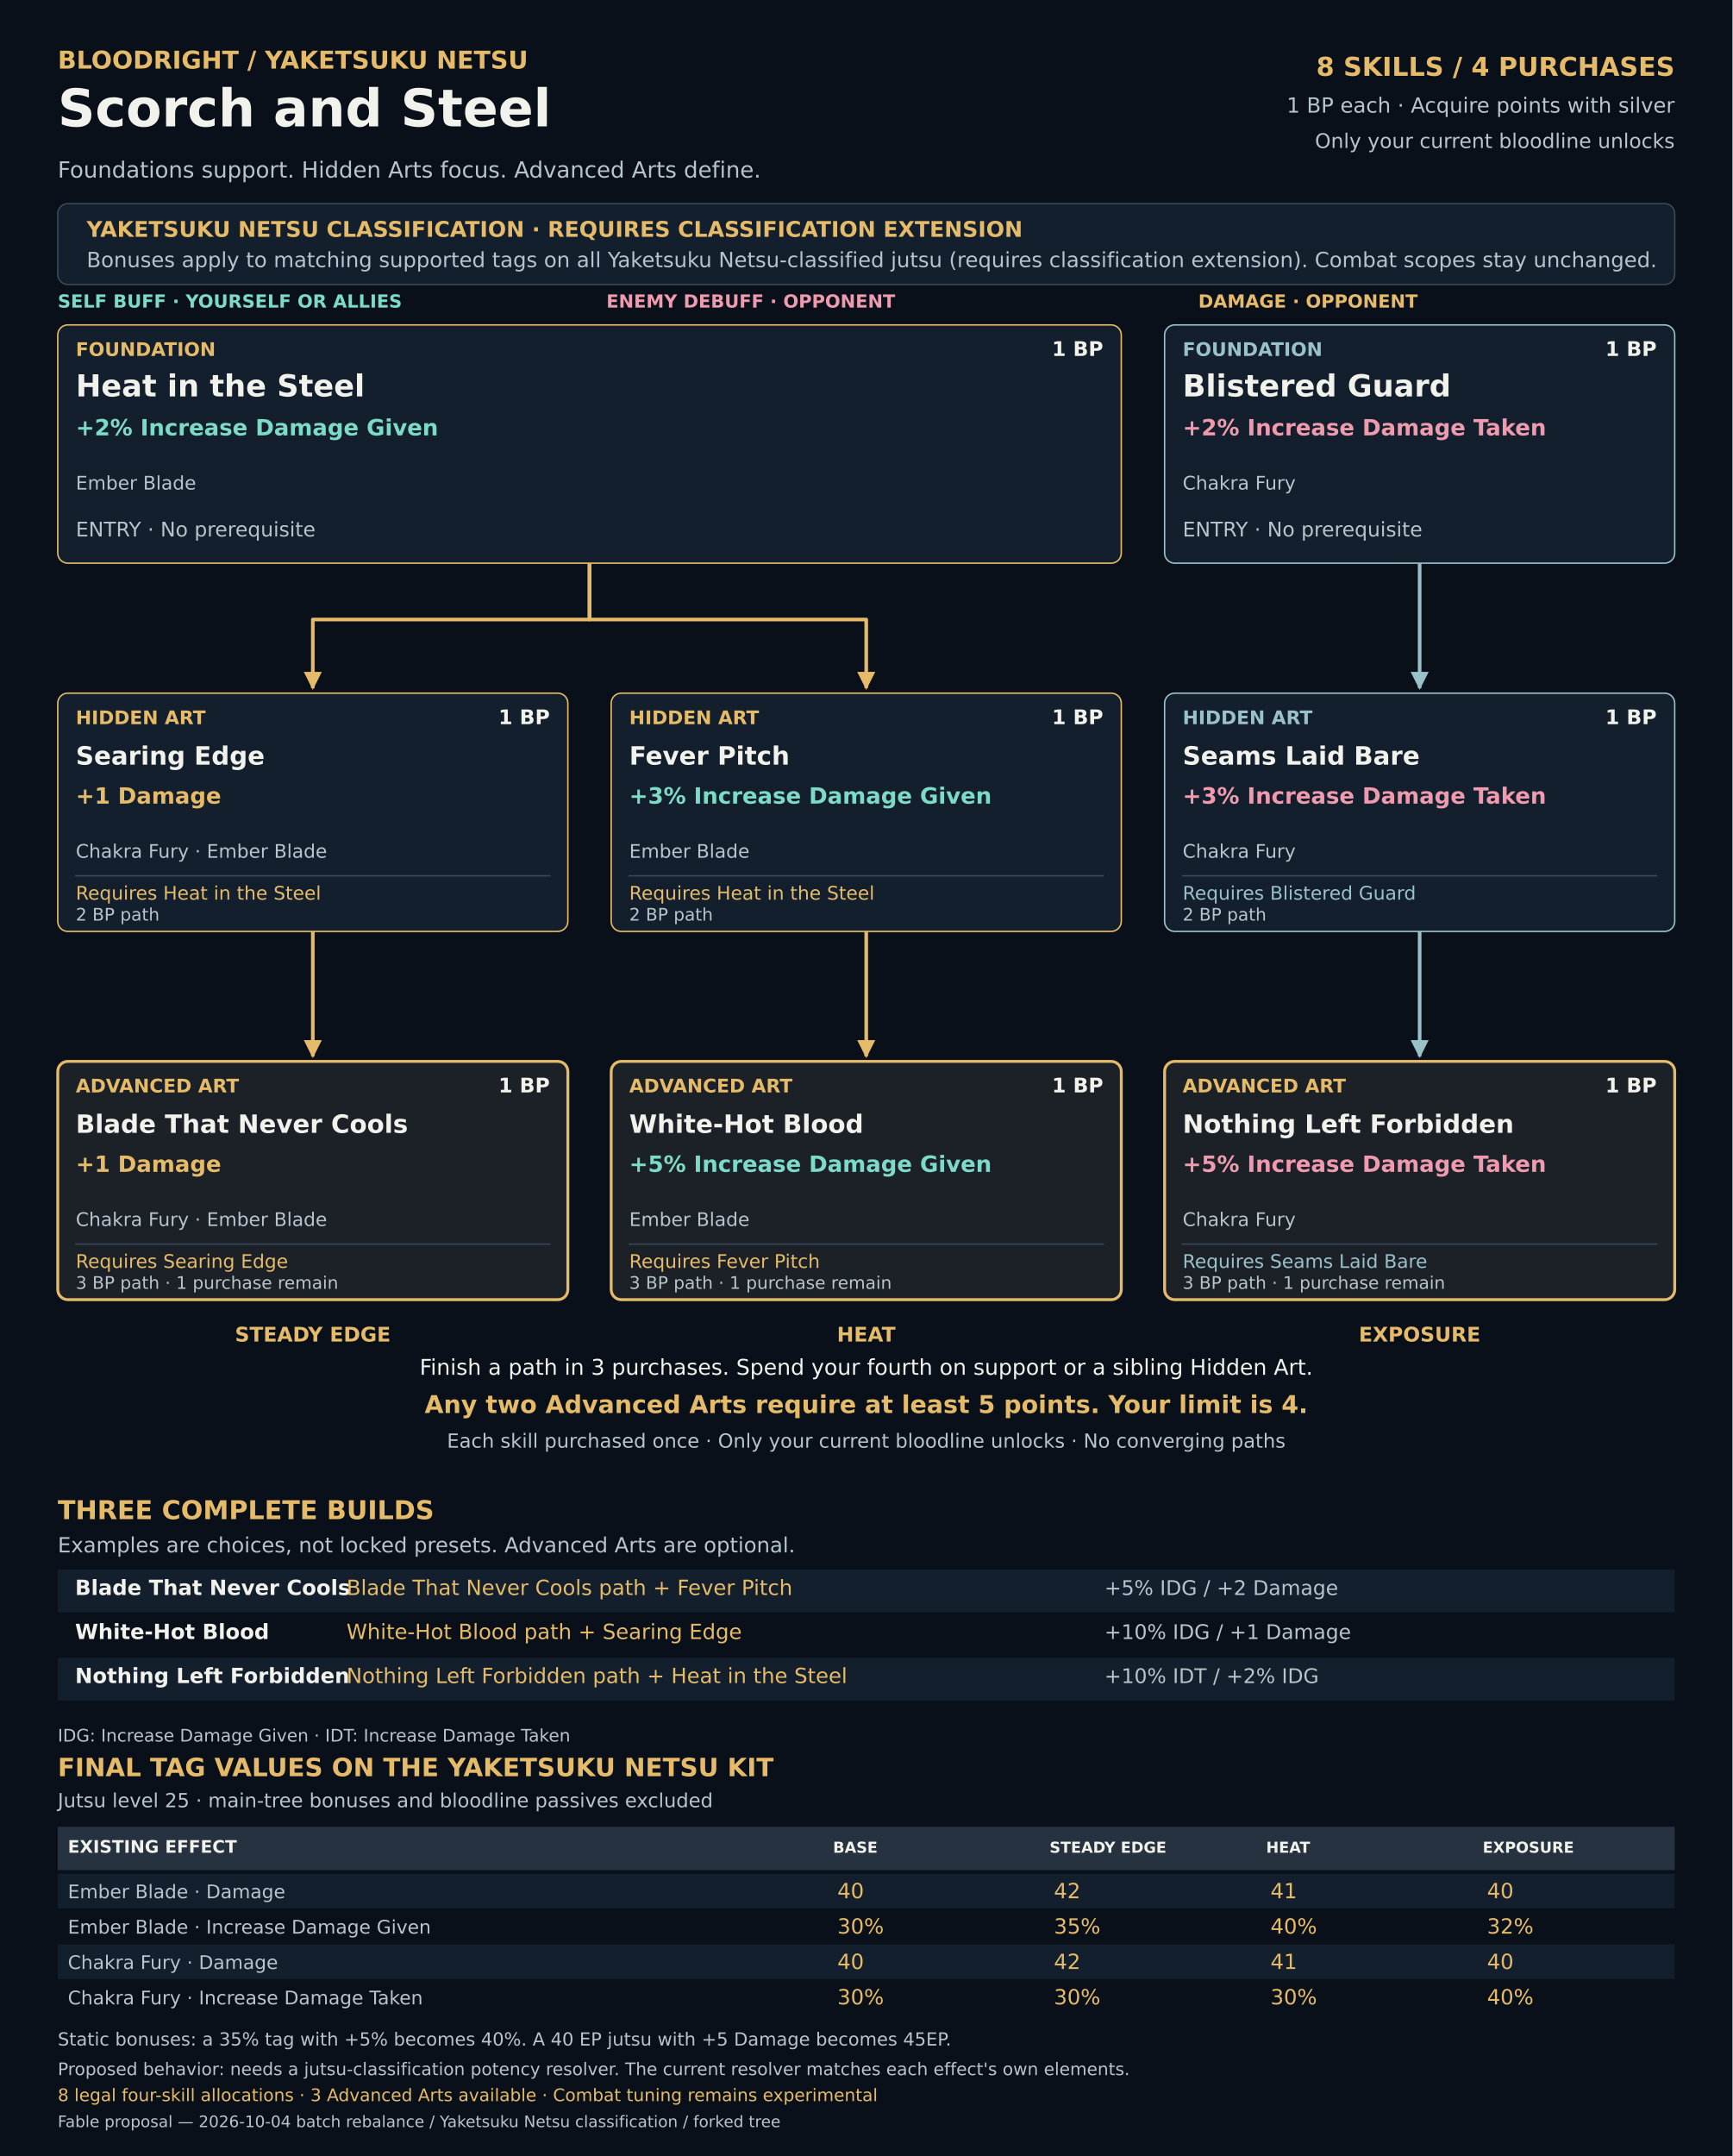
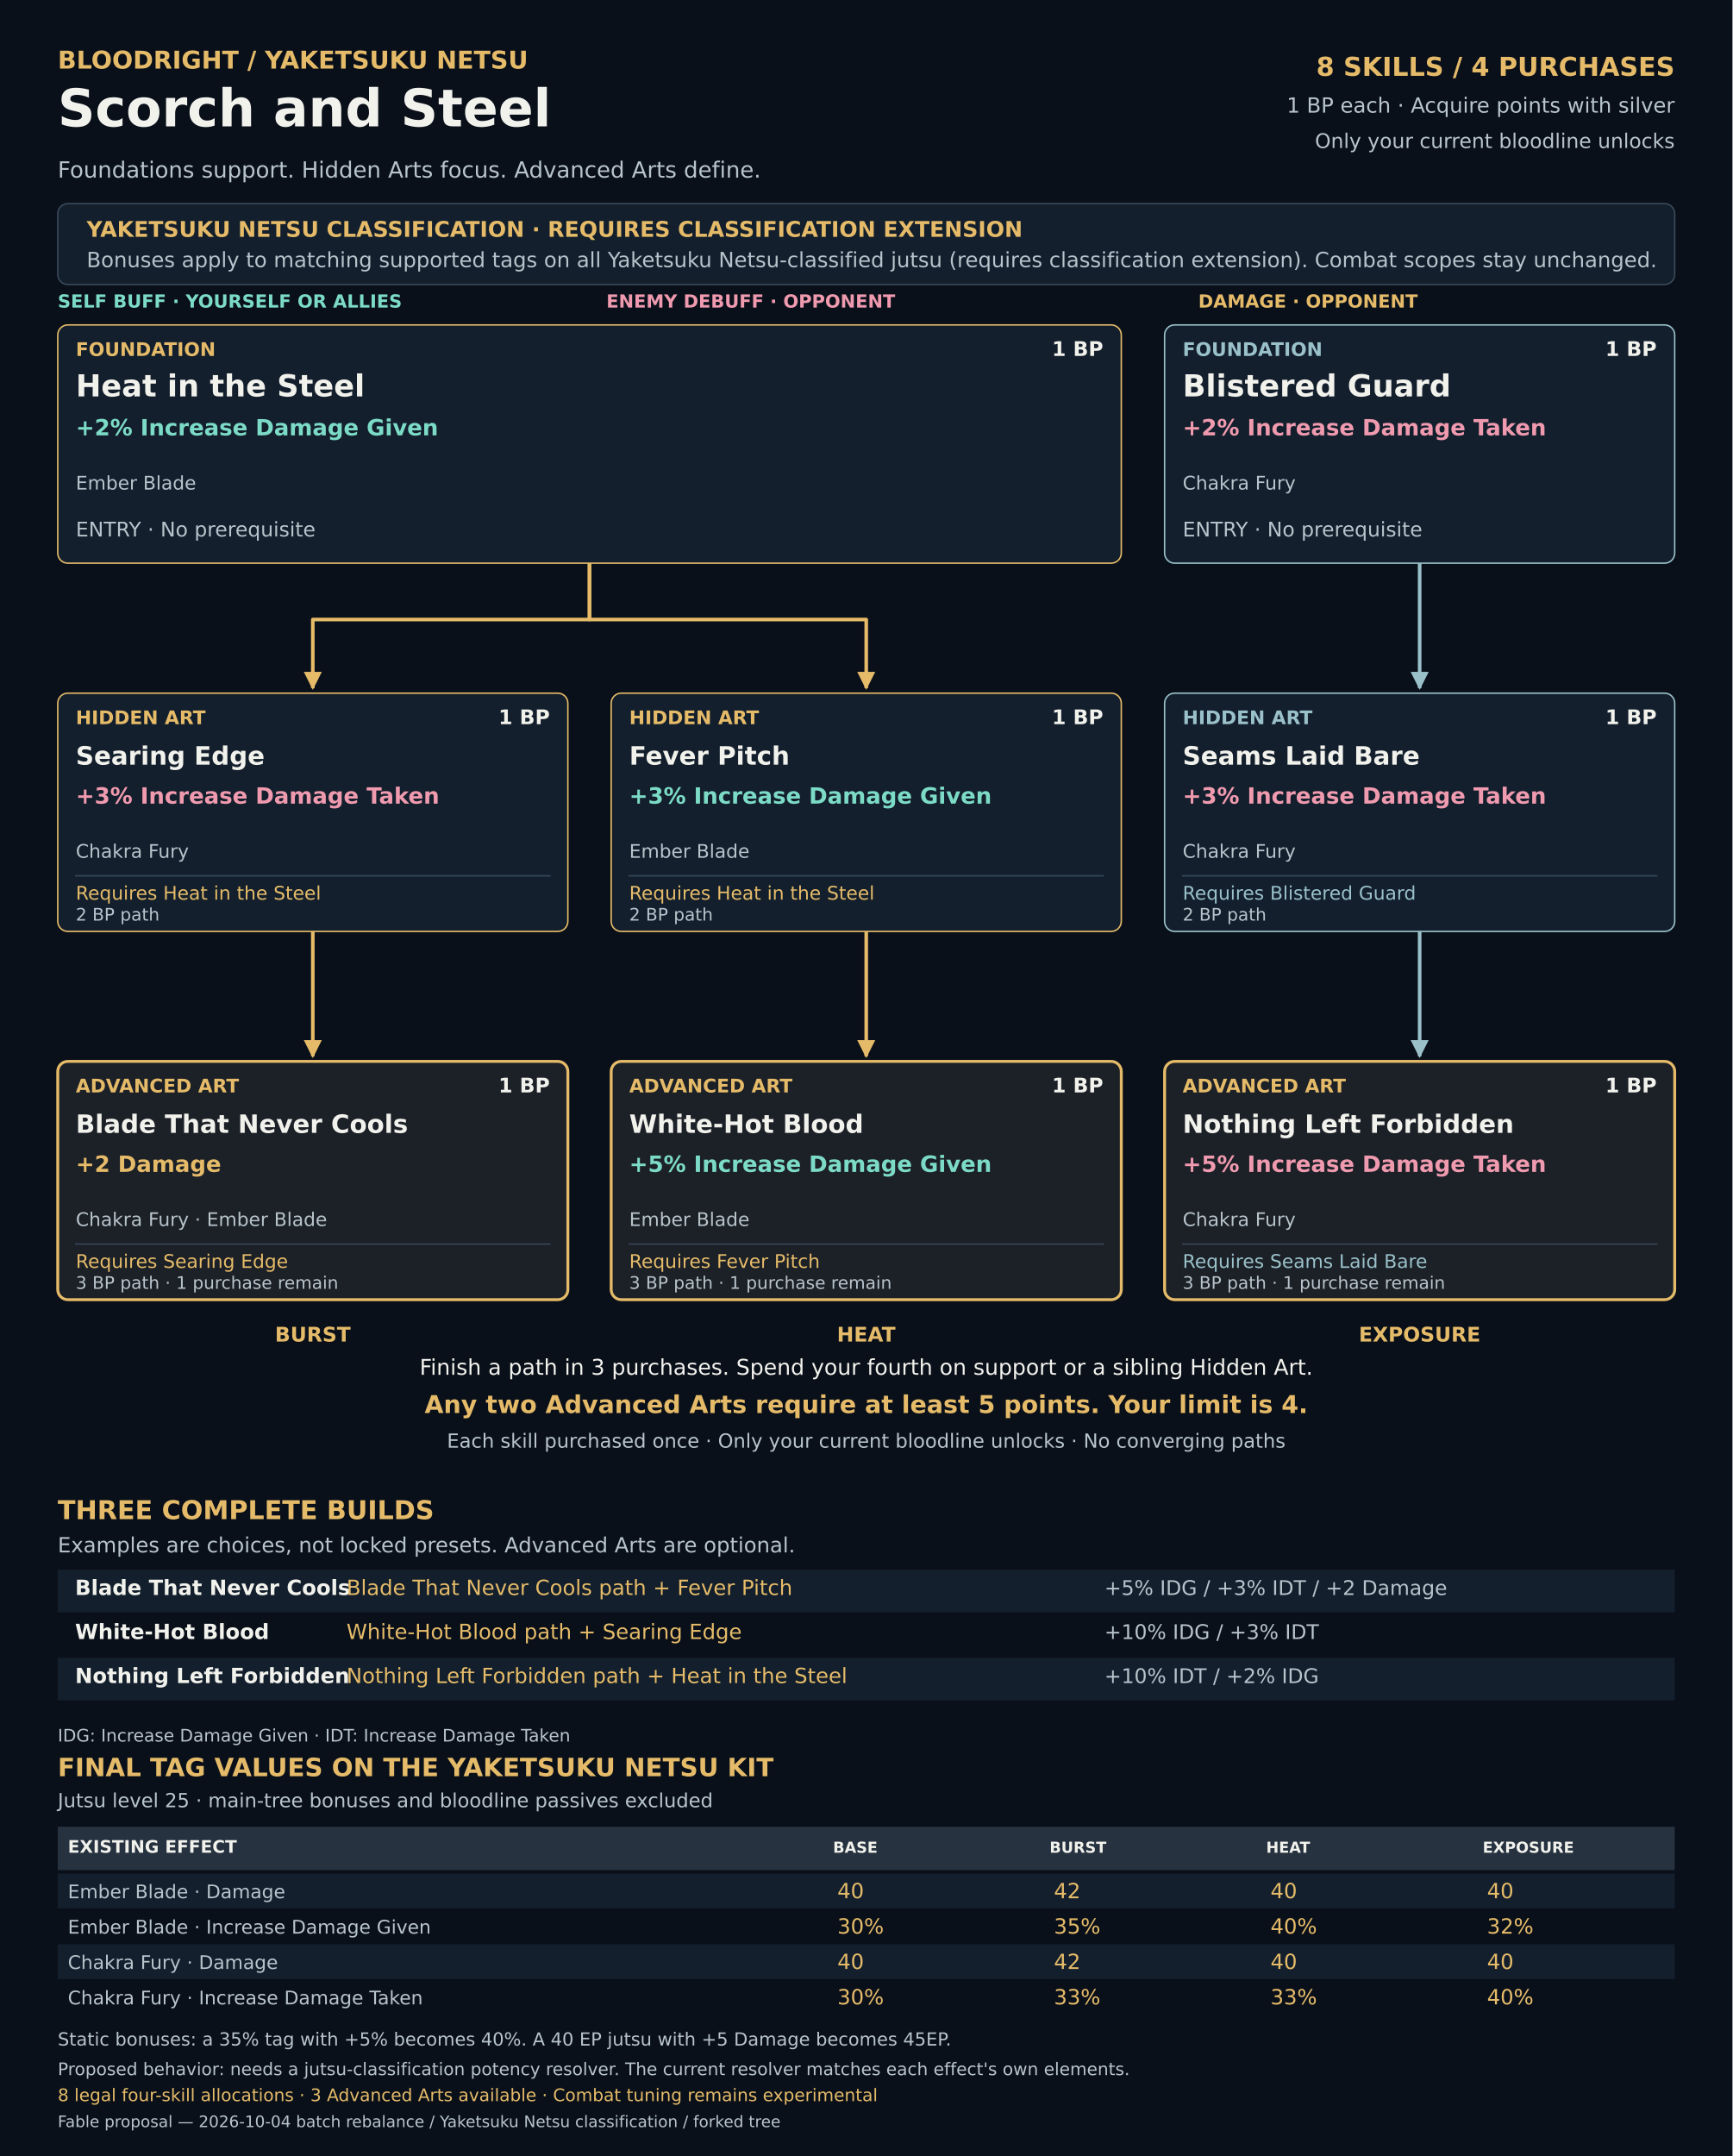
<svg xmlns="http://www.w3.org/2000/svg" width="2400" height="2986" viewBox="0 0 2400 2986" role="img" aria-labelledby="title desc">
  <defs>
    <marker id="arrow-0" viewBox="0 0 10 10" refX="9" refY="5" markerWidth="5" markerHeight="5" orient="auto">
      <path d="M0 0L10 5L0 10Z" fill="#e5bb69" />
    </marker>
    <marker id="arrow-1" viewBox="0 0 10 10" refX="9" refY="5" markerWidth="5" markerHeight="5" orient="auto">
      <path d="M0 0L10 5L0 10Z" fill="#9ac1ca" />
    </marker>
    <marker id="arrow-2" viewBox="0 0 10 10" refX="9" refY="5" markerWidth="5" markerHeight="5" orient="auto">
      <path d="M0 0L10 5L0 10Z" fill="#b8d98d" />
    </marker>
    <marker id="arrow-3" viewBox="0 0 10 10" refX="9" refY="5" markerWidth="5" markerHeight="5" orient="auto">
      <path d="M0 0L10 5L0 10Z" fill="#d9a6e0" />
    </marker>
  </defs>
  <g font-family="DejaVu Sans, sans-serif">
    <rect x="0" y="0" width="2400" height="2986" rx="0" fill="#0a101a" />
    <text x="80" y="95" font-size="34" font-weight="700" fill="#e5bb69" text-anchor="start">BLOODRIGHT / YAKETSUKU NETSU</text>
    <text x="80" y="175" font-size="72" font-weight="700" fill="#f2f2ed" text-anchor="start">Scorch and Steel</text>
    <text x="80" y="246" font-size="31" font-weight="400" fill="#b8c4cc" text-anchor="start">Foundations support. Hidden Arts focus. Advanced Arts define.</text>
    <text x="2320" y="105" font-size="36" font-weight="700" fill="#e5bb69" text-anchor="end">8 SKILLS  /  4 PURCHASES</text>
    <text x="2320" y="156" font-size="29" font-weight="400" fill="#b8c4cc" text-anchor="end">1 BP each · Acquire points with silver</text>
    <text x="2320" y="205" font-size="28" font-weight="400" fill="#b8c4cc" text-anchor="end">Only your current bloodline unlocks</text>
    <rect x="80" y="282" width="2240" height="112" rx="14" fill="#131f2c" stroke="#394858" stroke-width="2" />
    <text x="120" y="328" font-size="30" font-weight="700" fill="#e5bb69" text-anchor="start">YAKETSUKU NETSU CLASSIFICATION · REQUIRES CLASSIFICATION EXTENSION</text>
    <text x="120" y="370" font-size="29" font-weight="400" fill="#b8c4cc" text-anchor="start">Bonuses apply to matching supported tags on all Yaketsuku Netsu-classified jutsu (requires classification extension). Combat scopes stay unchanged.</text>
    <text x="80" y="426" font-size="25" font-weight="700" fill="#7cdbc7" text-anchor="start">SELF BUFF · YOURSELF OR ALLIES</text>
    <text x="840" y="426" font-size="25" font-weight="700" fill="#f09aaf" text-anchor="start">ENEMY DEBUFF · OPPONENT</text>
    <text x="1660" y="426" font-size="25" font-weight="700" fill="#e5bb69" text-anchor="start">DAMAGE · OPPONENT</text>
    <path id="edge-02-03" data-from="02" data-to="03" d="M433.333 1290 V1463" fill="none" stroke="#e5bb69" stroke-width="5" stroke-linejoin="round" marker-end="url(#arrow-0)" />
    <path id="edge-04-05" data-from="04" data-to="05" d="M1200 1290 V1463" fill="none" stroke="#e5bb69" stroke-width="5" stroke-linejoin="round" marker-end="url(#arrow-0)" />
    <path id="edge-01-02" data-from="01" data-to="02" d="M816.667 780 V858 H433.333 V953" fill="none" stroke="#e5bb69" stroke-width="5" stroke-linejoin="round" marker-end="url(#arrow-0)" />
    <path id="edge-01-04" data-from="01" data-to="04" d="M816.667 780 V858 H1200 V953" fill="none" stroke="#e5bb69" stroke-width="5" stroke-linejoin="round" marker-end="url(#arrow-0)" />
    <path id="edge-07-08" data-from="07" data-to="08" d="M1966.67 1290 V1463" fill="none" stroke="#9ac1ca" stroke-width="5" stroke-linejoin="round" marker-end="url(#arrow-1)" />
    <path id="edge-06-07" data-from="06" data-to="07" d="M1966.67 780 V953" fill="none" stroke="#9ac1ca" stroke-width="5" stroke-linejoin="round" marker-end="url(#arrow-1)" />
    <g id="node-01" data-cost="1" data-prerequisites="" data-potency-classification="Yaketsuku Netsu">
      <rect x="80" y="450" width="1473.33" height="330" rx="14" fill="#131f2c" stroke="#e5bb69" stroke-width="2" />
      <text x="105.0" y="493" font-size="26" font-weight="700" fill="#e5bb69" text-anchor="start">FOUNDATION</text>
      <text x="1528.333" y="493" font-size="28" font-weight="700" fill="#f2f2ed" text-anchor="end">1 BP</text>
      <text x="105.0" y="549" font-size="42" font-weight="700" fill="#f2f2ed" text-anchor="start">Heat in the Steel</text>
      <text x="105.0" y="603" font-size="31" font-weight="700" fill="#7cdbc7" text-anchor="start">+2% Increase Damage Given</text>
      <text x="105.0" y="678" font-size="26" font-weight="400" fill="#b8c4cc" text-anchor="start">Ember Blade</text>
      <text x="105.0" y="743" font-size="28" font-weight="400" fill="#b8c4cc" text-anchor="start">ENTRY · No prerequisite</text>
    </g>
    <g id="node-06" data-cost="1" data-prerequisites="" data-potency-classification="Yaketsuku Netsu">
      <rect x="1613.33" y="450" width="706.667" height="330" rx="14" fill="#131f2c" stroke="#9ac1ca" stroke-width="2" />
      <text x="1638.333" y="493" font-size="26" font-weight="700" fill="#9ac1ca" text-anchor="start">FOUNDATION</text>
      <text x="2295.0" y="493" font-size="28" font-weight="700" fill="#f2f2ed" text-anchor="end">1 BP</text>
      <text x="1638.333" y="549" font-size="42" font-weight="700" fill="#f2f2ed" text-anchor="start">Blistered Guard</text>
      <text x="1638.333" y="603" font-size="31" font-weight="700" fill="#f09aaf" text-anchor="start">+2% Increase Damage Taken</text>
      <text x="1638.333" y="678" font-size="26" font-weight="400" fill="#b8c4cc" text-anchor="start">Chakra Fury</text>
      <text x="1638.333" y="743" font-size="28" font-weight="400" fill="#b8c4cc" text-anchor="start">ENTRY · No prerequisite</text>
    </g>
    <g id="node-02" data-cost="1" data-prerequisites="01" data-potency-classification="Yaketsuku Netsu">
      <rect x="80" y="960" width="706.667" height="330" rx="14" fill="#131f2c" stroke="#e5bb69" stroke-width="2" />
      <text x="105.0" y="1003" font-size="26" font-weight="700" fill="#e5bb69" text-anchor="start">HIDDEN ART</text>
      <text x="761.667" y="1003" font-size="28" font-weight="700" fill="#f2f2ed" text-anchor="end">1 BP</text>
      <text x="105.0" y="1059" font-size="35" font-weight="700" fill="#f2f2ed" text-anchor="start">Searing Edge</text>
-       <text x="105.0" y="1113" font-size="31" font-weight="700" fill="#e5bb69" text-anchor="start">+1 Damage</text>
-       <text x="105.0" y="1188" font-size="26" font-weight="400" fill="#b8c4cc" text-anchor="start">Chakra Fury · Ember Blade</text>
+       <text x="105.0" y="1113" font-size="31" font-weight="700" fill="#f09aaf" text-anchor="start">+3% Increase Damage Taken</text>
+       <text x="105.0" y="1188" font-size="26" font-weight="400" fill="#b8c4cc" text-anchor="start">Chakra Fury</text>
      <path d="M104 1213 L762.667 1213" fill="none" stroke="#394858" stroke-width="2" />
      <text x="105.0" y="1246" font-size="26" font-weight="400" fill="#e5bb69" text-anchor="start">Requires Heat in the Steel</text>
      <text x="105.0" y="1275" font-size="24" font-weight="400" fill="#b8c4cc" text-anchor="start">2 BP path</text>
    </g>
    <g id="node-04" data-cost="1" data-prerequisites="01" data-potency-classification="Yaketsuku Netsu">
      <rect x="846.667" y="960" width="706.667" height="330" rx="14" fill="#131f2c" stroke="#e5bb69" stroke-width="2" />
      <text x="871.667" y="1003" font-size="26" font-weight="700" fill="#e5bb69" text-anchor="start">HIDDEN ART</text>
      <text x="1528.333" y="1003" font-size="28" font-weight="700" fill="#f2f2ed" text-anchor="end">1 BP</text>
      <text x="871.667" y="1059" font-size="35" font-weight="700" fill="#f2f2ed" text-anchor="start">Fever Pitch</text>
      <text x="871.667" y="1113" font-size="31" font-weight="700" fill="#7cdbc7" text-anchor="start">+3% Increase Damage Given</text>
      <text x="871.667" y="1188" font-size="26" font-weight="400" fill="#b8c4cc" text-anchor="start">Ember Blade</text>
      <path d="M870.667 1213 L1529.33 1213" fill="none" stroke="#394858" stroke-width="2" />
      <text x="871.667" y="1246" font-size="26" font-weight="400" fill="#e5bb69" text-anchor="start">Requires Heat in the Steel</text>
      <text x="871.667" y="1275" font-size="24" font-weight="400" fill="#b8c4cc" text-anchor="start">2 BP path</text>
    </g>
    <g id="node-07" data-cost="1" data-prerequisites="06" data-potency-classification="Yaketsuku Netsu">
      <rect x="1613.33" y="960" width="706.667" height="330" rx="14" fill="#131f2c" stroke="#9ac1ca" stroke-width="2" />
      <text x="1638.333" y="1003" font-size="26" font-weight="700" fill="#9ac1ca" text-anchor="start">HIDDEN ART</text>
      <text x="2295.0" y="1003" font-size="28" font-weight="700" fill="#f2f2ed" text-anchor="end">1 BP</text>
      <text x="1638.333" y="1059" font-size="35" font-weight="700" fill="#f2f2ed" text-anchor="start">Seams Laid Bare</text>
      <text x="1638.333" y="1113" font-size="31" font-weight="700" fill="#f09aaf" text-anchor="start">+3% Increase Damage Taken</text>
      <text x="1638.333" y="1188" font-size="26" font-weight="400" fill="#b8c4cc" text-anchor="start">Chakra Fury</text>
      <path d="M1637.33 1213 L2296 1213" fill="none" stroke="#394858" stroke-width="2" />
      <text x="1638.333" y="1246" font-size="26" font-weight="400" fill="#9ac1ca" text-anchor="start">Requires Blistered Guard</text>
      <text x="1638.333" y="1275" font-size="24" font-weight="400" fill="#b8c4cc" text-anchor="start">2 BP path</text>
    </g>
    <g id="node-03" data-cost="1" data-prerequisites="02" data-potency-classification="Yaketsuku Netsu">
      <rect x="80" y="1470" width="706.667" height="330" rx="14" fill="#1c2027" stroke="#e5bb69" stroke-width="4" />
      <text x="105.0" y="1513" font-size="26" font-weight="700" fill="#e5bb69" text-anchor="start">ADVANCED ART</text>
      <text x="761.667" y="1513" font-size="28" font-weight="700" fill="#f2f2ed" text-anchor="end">1 BP</text>
      <text x="105.0" y="1569" font-size="35" font-weight="700" fill="#f2f2ed" text-anchor="start">Blade That Never Cools</text>
-       <text x="105.0" y="1623" font-size="31" font-weight="700" fill="#e5bb69" text-anchor="start">+1 Damage</text>
+       <text x="105.0" y="1623" font-size="31" font-weight="700" fill="#e5bb69" text-anchor="start">+2 Damage</text>
      <text x="105.0" y="1698" font-size="26" font-weight="400" fill="#b8c4cc" text-anchor="start">Chakra Fury · Ember Blade</text>
      <path d="M104 1723 L762.667 1723" fill="none" stroke="#394858" stroke-width="2" />
      <text x="105.0" y="1756" font-size="26" font-weight="400" fill="#e5bb69" text-anchor="start">Requires Searing Edge</text>
      <text x="105.0" y="1785" font-size="24" font-weight="400" fill="#b8c4cc" text-anchor="start">3 BP path · 1 purchase remain</text>
    </g>
    <g id="node-05" data-cost="1" data-prerequisites="04" data-potency-classification="Yaketsuku Netsu">
      <rect x="846.667" y="1470" width="706.667" height="330" rx="14" fill="#1c2027" stroke="#e5bb69" stroke-width="4" />
      <text x="871.667" y="1513" font-size="26" font-weight="700" fill="#e5bb69" text-anchor="start">ADVANCED ART</text>
      <text x="1528.333" y="1513" font-size="28" font-weight="700" fill="#f2f2ed" text-anchor="end">1 BP</text>
      <text x="871.667" y="1569" font-size="35" font-weight="700" fill="#f2f2ed" text-anchor="start">White-Hot Blood</text>
      <text x="871.667" y="1623" font-size="31" font-weight="700" fill="#7cdbc7" text-anchor="start">+5% Increase Damage Given</text>
      <text x="871.667" y="1698" font-size="26" font-weight="400" fill="#b8c4cc" text-anchor="start">Ember Blade</text>
      <path d="M870.667 1723 L1529.33 1723" fill="none" stroke="#394858" stroke-width="2" />
      <text x="871.667" y="1756" font-size="26" font-weight="400" fill="#e5bb69" text-anchor="start">Requires Fever Pitch</text>
      <text x="871.667" y="1785" font-size="24" font-weight="400" fill="#b8c4cc" text-anchor="start">3 BP path · 1 purchase remain</text>
    </g>
    <g id="node-08" data-cost="1" data-prerequisites="07" data-potency-classification="Yaketsuku Netsu">
      <rect x="1613.33" y="1470" width="706.667" height="330" rx="14" fill="#1c2027" stroke="#e5bb69" stroke-width="4" />
      <text x="1638.333" y="1513" font-size="26" font-weight="700" fill="#e5bb69" text-anchor="start">ADVANCED ART</text>
      <text x="2295.0" y="1513" font-size="28" font-weight="700" fill="#f2f2ed" text-anchor="end">1 BP</text>
      <text x="1638.333" y="1569" font-size="35" font-weight="700" fill="#f2f2ed" text-anchor="start">Nothing Left Forbidden</text>
      <text x="1638.333" y="1623" font-size="31" font-weight="700" fill="#f09aaf" text-anchor="start">+5% Increase Damage Taken</text>
      <text x="1638.333" y="1698" font-size="26" font-weight="400" fill="#b8c4cc" text-anchor="start">Chakra Fury</text>
      <path d="M1637.33 1723 L2296 1723" fill="none" stroke="#394858" stroke-width="2" />
      <text x="1638.333" y="1756" font-size="26" font-weight="400" fill="#9ac1ca" text-anchor="start">Requires Seams Laid Bare</text>
      <text x="1638.333" y="1785" font-size="24" font-weight="400" fill="#b8c4cc" text-anchor="start">3 BP path · 1 purchase remain</text>
    </g>
-     <text x="433.333" y="1858" font-size="28" font-weight="700" fill="#e5bb69" text-anchor="middle">STEADY EDGE</text>
+     <text x="433.333" y="1858" font-size="28" font-weight="700" fill="#e5bb69" text-anchor="middle">BURST</text>
    <text x="1200.0" y="1858" font-size="28" font-weight="700" fill="#e5bb69" text-anchor="middle">HEAT</text>
    <text x="1966.667" y="1858" font-size="28" font-weight="700" fill="#e5bb69" text-anchor="middle">EXPOSURE</text>
    <text x="1200.0" y="1904" font-size="30" font-weight="400" fill="#f2f2ed" text-anchor="middle">Finish a path in 3 purchases. Spend your fourth on support or a sibling Hidden Art.</text>
    <text x="1200.0" y="1957" font-size="34" font-weight="700" fill="#e5bb69" text-anchor="middle">Any two Advanced Arts require at least 5 points. Your limit is 4.</text>
    <text x="1200.0" y="2005" font-size="27" font-weight="400" fill="#b8c4cc" text-anchor="middle">Each skill purchased once · Only your current bloodline unlocks · No converging paths</text>
    <text x="80" y="2104" font-size="36" font-weight="700" fill="#e5bb69" text-anchor="start">THREE COMPLETE BUILDS</text>
    <text x="80" y="2150" font-size="29" font-weight="400" fill="#b8c4cc" text-anchor="start">Examples are choices, not locked presets. Advanced Arts are optional.</text>
    <rect x="80" y="2174" width="2240" height="59" rx="0" fill="#131f2c" />
    <text x="104" y="2209" font-size="29" font-weight="700" fill="#f2f2ed" text-anchor="start">Blade That Never Cools</text>
    <text x="480" y="2209" font-size="29" font-weight="400" fill="#e5bb69" text-anchor="start">Blade That Never Cools path + Fever Pitch</text>
-     <text x="1530" y="2209" font-size="28" font-weight="400" fill="#b8c4cc" text-anchor="start">+5% IDG / +2 Damage</text>
+     <text x="1530" y="2209" font-size="28" font-weight="400" fill="#b8c4cc" text-anchor="start">+5% IDG / +3% IDT / +2 Damage</text>
    <rect x="80" y="2235" width="2240" height="59" rx="0" fill="#0a101a" />
    <text x="104" y="2270" font-size="29" font-weight="700" fill="#f2f2ed" text-anchor="start">White-Hot Blood</text>
    <text x="480" y="2270" font-size="29" font-weight="400" fill="#e5bb69" text-anchor="start">White-Hot Blood path + Searing Edge</text>
-     <text x="1530" y="2270" font-size="28" font-weight="400" fill="#b8c4cc" text-anchor="start">+10% IDG / +1 Damage</text>
+     <text x="1530" y="2270" font-size="28" font-weight="400" fill="#b8c4cc" text-anchor="start">+10% IDG / +3% IDT</text>
    <rect x="80" y="2296" width="2240" height="59" rx="0" fill="#131f2c" />
    <text x="104" y="2331" font-size="29" font-weight="700" fill="#f2f2ed" text-anchor="start">Nothing Left Forbidden</text>
    <text x="480" y="2331" font-size="29" font-weight="400" fill="#e5bb69" text-anchor="start">Nothing Left Forbidden path + Heat in the Steel</text>
    <text x="1530" y="2331" font-size="28" font-weight="400" fill="#b8c4cc" text-anchor="start">+10% IDT / +2% IDG</text>
    <text x="80" y="2412" font-size="24" font-weight="400" fill="#b8c4cc" text-anchor="start">IDG: Increase Damage Given · IDT: Increase Damage Taken</text>
    <text x="80" y="2460" font-size="35" font-weight="700" fill="#e5bb69" text-anchor="start">FINAL TAG VALUES ON THE YAKETSUKU NETSU KIT</text>
    <text x="80" y="2503" font-size="27" font-weight="400" fill="#b8c4cc" text-anchor="start">Jutsu level 25 · main-tree bonuses and bloodline passives excluded</text>
    <rect x="80" y="2530" width="2240" height="60" rx="0" fill="#263240" />
    <text x="94" y="2566" font-size="24" font-weight="700" fill="#f2f2ed" text-anchor="start">EXISTING EFFECT</text>
    <text x="1154.0" y="2566" font-size="21" font-weight="700" fill="#f2f2ed" text-anchor="start">BASE</text>
-     <text x="1454.0" y="2566" font-size="21" font-weight="700" fill="#f2f2ed" text-anchor="start">STEADY EDGE</text>
+     <text x="1454.0" y="2566" font-size="21" font-weight="700" fill="#f2f2ed" text-anchor="start">BURST</text>
    <text x="1754.0" y="2566" font-size="21" font-weight="700" fill="#f2f2ed" text-anchor="start">HEAT</text>
    <text x="2054.0" y="2566" font-size="21" font-weight="700" fill="#f2f2ed" text-anchor="start">EXPOSURE</text>
    <rect x="80" y="2595" width="2240" height="48" rx="0" fill="#131f2c" />
    <text x="94" y="2629" font-size="26" font-weight="400" fill="#b8c4cc" text-anchor="start">Ember Blade · Damage</text>
    <text x="1160.0" y="2629" font-size="29" font-weight="400" fill="#e5bb69" text-anchor="start">40</text>
    <text x="1460.0" y="2629" font-size="29" font-weight="400" fill="#e5bb69" text-anchor="start">42</text>
-     <text x="1760.0" y="2629" font-size="29" font-weight="400" fill="#e5bb69" text-anchor="start">41</text>
+     <text x="1760.0" y="2629" font-size="29" font-weight="400" fill="#e5bb69" text-anchor="start">40</text>
    <text x="2060.0" y="2629" font-size="29" font-weight="400" fill="#e5bb69" text-anchor="start">40</text>
    <text x="94" y="2678" font-size="26" font-weight="400" fill="#b8c4cc" text-anchor="start">Ember Blade · Increase Damage Given</text>
    <text x="1160.0" y="2678" font-size="29" font-weight="400" fill="#e5bb69" text-anchor="start">30%</text>
    <text x="1460.0" y="2678" font-size="29" font-weight="400" fill="#e5bb69" text-anchor="start">35%</text>
    <text x="1760.0" y="2678" font-size="29" font-weight="400" fill="#e5bb69" text-anchor="start">40%</text>
    <text x="2060.0" y="2678" font-size="29" font-weight="400" fill="#e5bb69" text-anchor="start">32%</text>
    <rect x="80" y="2693" width="2240" height="48" rx="0" fill="#131f2c" />
    <text x="94" y="2727" font-size="26" font-weight="400" fill="#b8c4cc" text-anchor="start">Chakra Fury · Damage</text>
    <text x="1160.0" y="2727" font-size="29" font-weight="400" fill="#e5bb69" text-anchor="start">40</text>
    <text x="1460.0" y="2727" font-size="29" font-weight="400" fill="#e5bb69" text-anchor="start">42</text>
-     <text x="1760.0" y="2727" font-size="29" font-weight="400" fill="#e5bb69" text-anchor="start">41</text>
+     <text x="1760.0" y="2727" font-size="29" font-weight="400" fill="#e5bb69" text-anchor="start">40</text>
    <text x="2060.0" y="2727" font-size="29" font-weight="400" fill="#e5bb69" text-anchor="start">40</text>
    <text x="94" y="2776" font-size="26" font-weight="400" fill="#b8c4cc" text-anchor="start">Chakra Fury · Increase Damage Taken</text>
    <text x="1160.0" y="2776" font-size="29" font-weight="400" fill="#e5bb69" text-anchor="start">30%</text>
-     <text x="1460.0" y="2776" font-size="29" font-weight="400" fill="#e5bb69" text-anchor="start">30%</text>
-     <text x="1760.0" y="2776" font-size="29" font-weight="400" fill="#e5bb69" text-anchor="start">30%</text>
+     <text x="1460.0" y="2776" font-size="29" font-weight="400" fill="#e5bb69" text-anchor="start">33%</text>
+     <text x="1760.0" y="2776" font-size="29" font-weight="400" fill="#e5bb69" text-anchor="start">33%</text>
    <text x="2060.0" y="2776" font-size="29" font-weight="400" fill="#e5bb69" text-anchor="start">40%</text>
    <text x="80" y="2833" font-size="25" font-weight="400" fill="#b8c4cc" text-anchor="start">Static bonuses: a 35% tag with +5% becomes 40%. A 40 EP jutsu with +5 Damage becomes 45EP.</text>
    <text x="80" y="2874" font-size="24" font-weight="400" fill="#b8c4cc" text-anchor="start">Proposed behavior: needs a jutsu-classification potency resolver. The current resolver matches each effect's own elements.</text>
    <text x="80" y="2910" font-size="24" font-weight="400" fill="#e5bb69" text-anchor="start">8 legal four-skill allocations · 3 Advanced Arts available · Combat tuning remains experimental</text>
    <text x="80" y="2946" font-size="22" font-weight="400" fill="#b8c4cc" text-anchor="start">Fable proposal — 2026-10-04 batch rebalance / Yaketsuku Netsu classification / forked tree</text>
  </g>
</svg>
